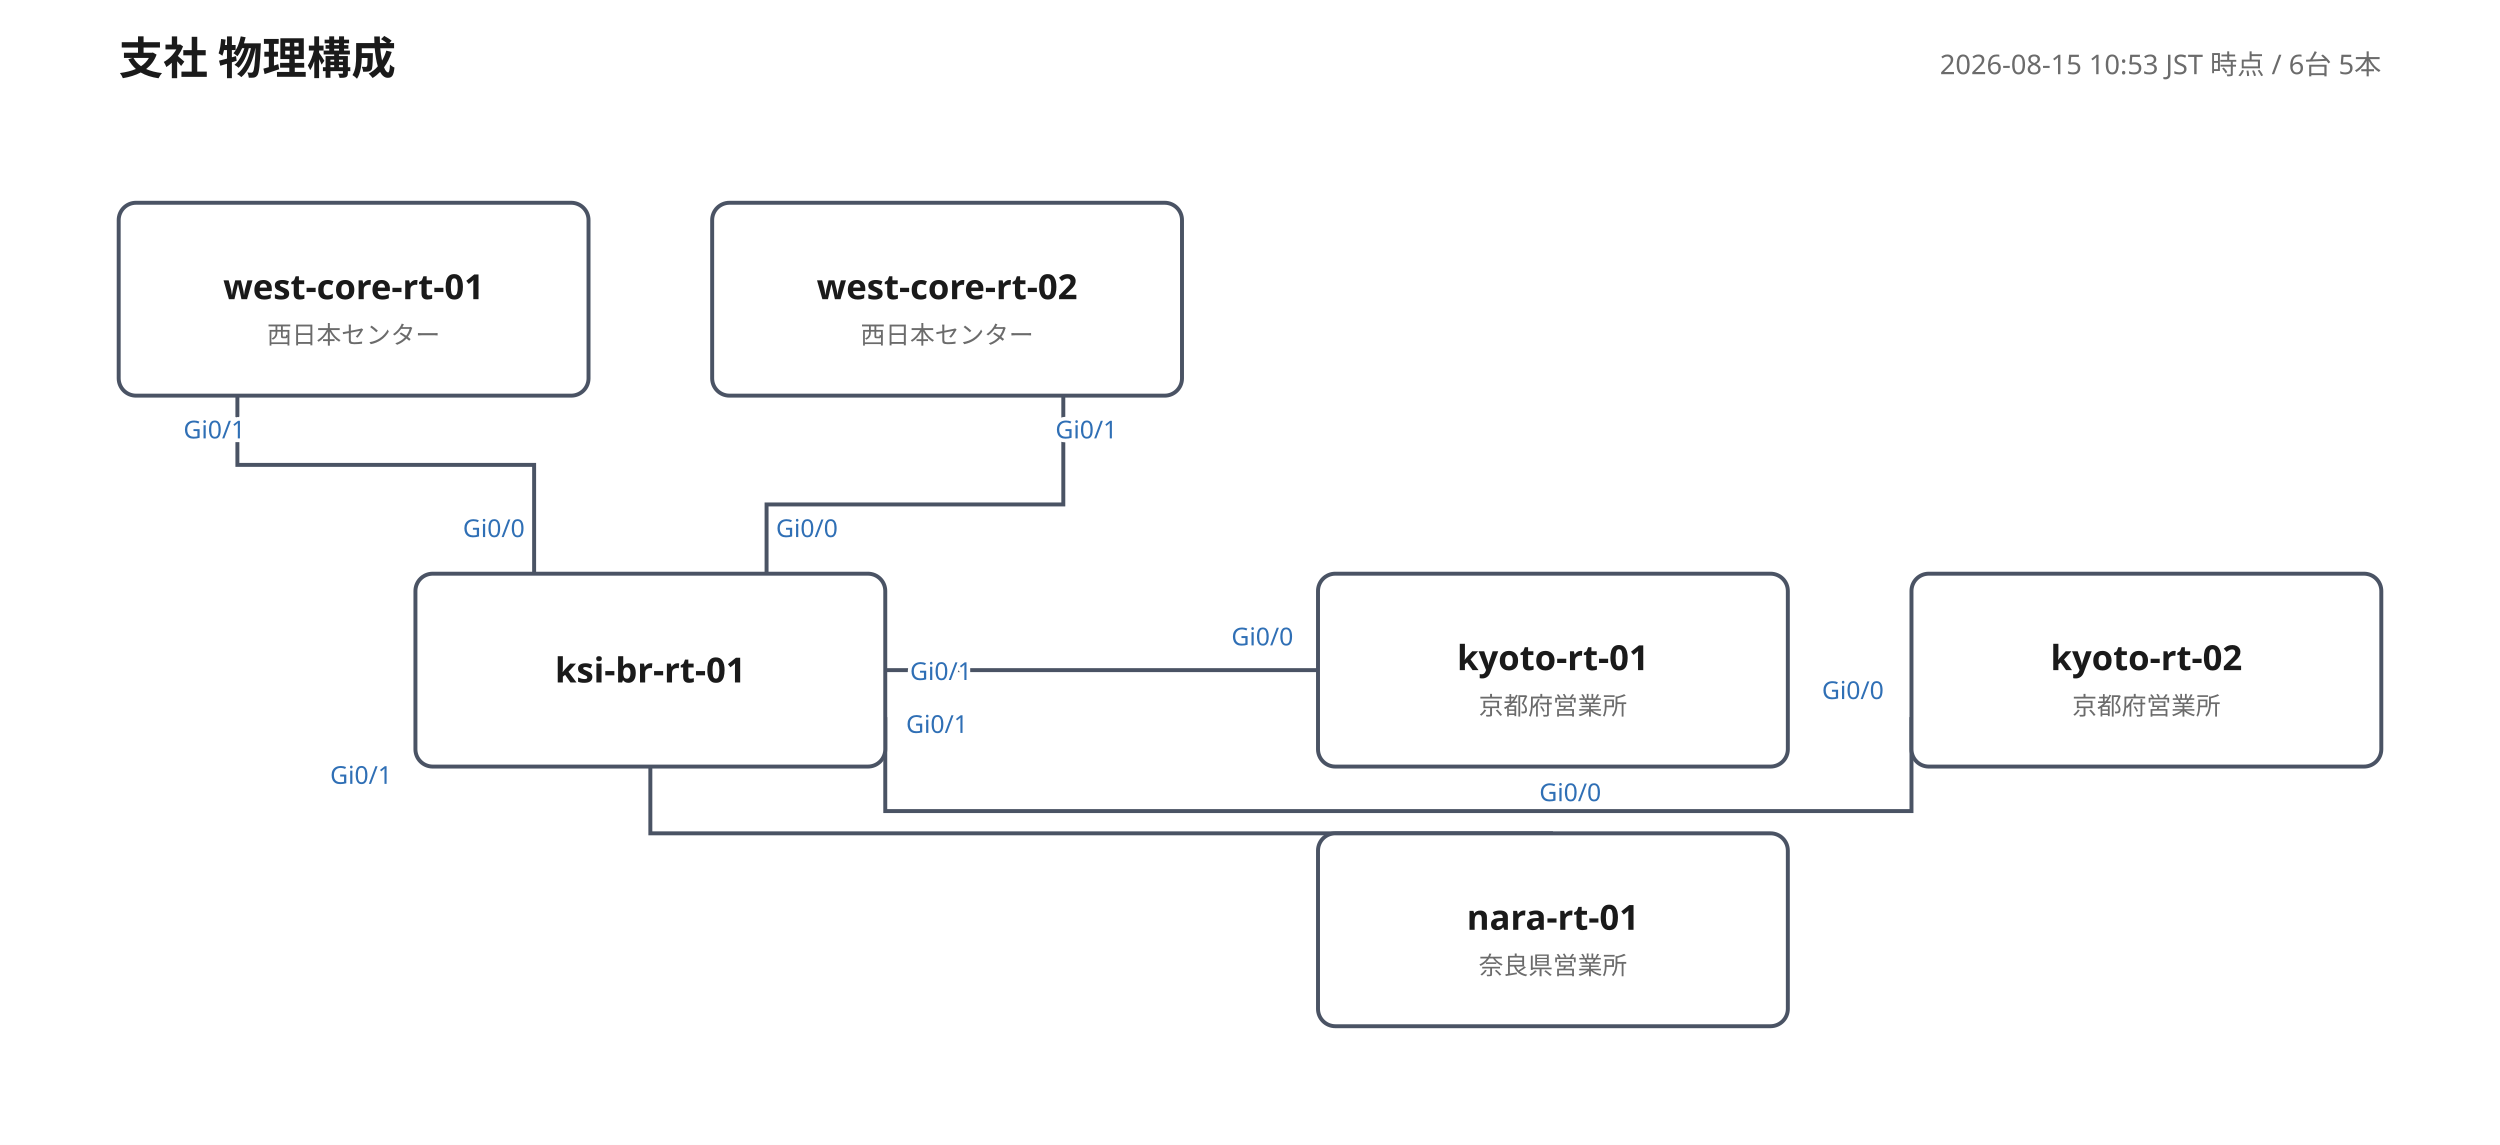
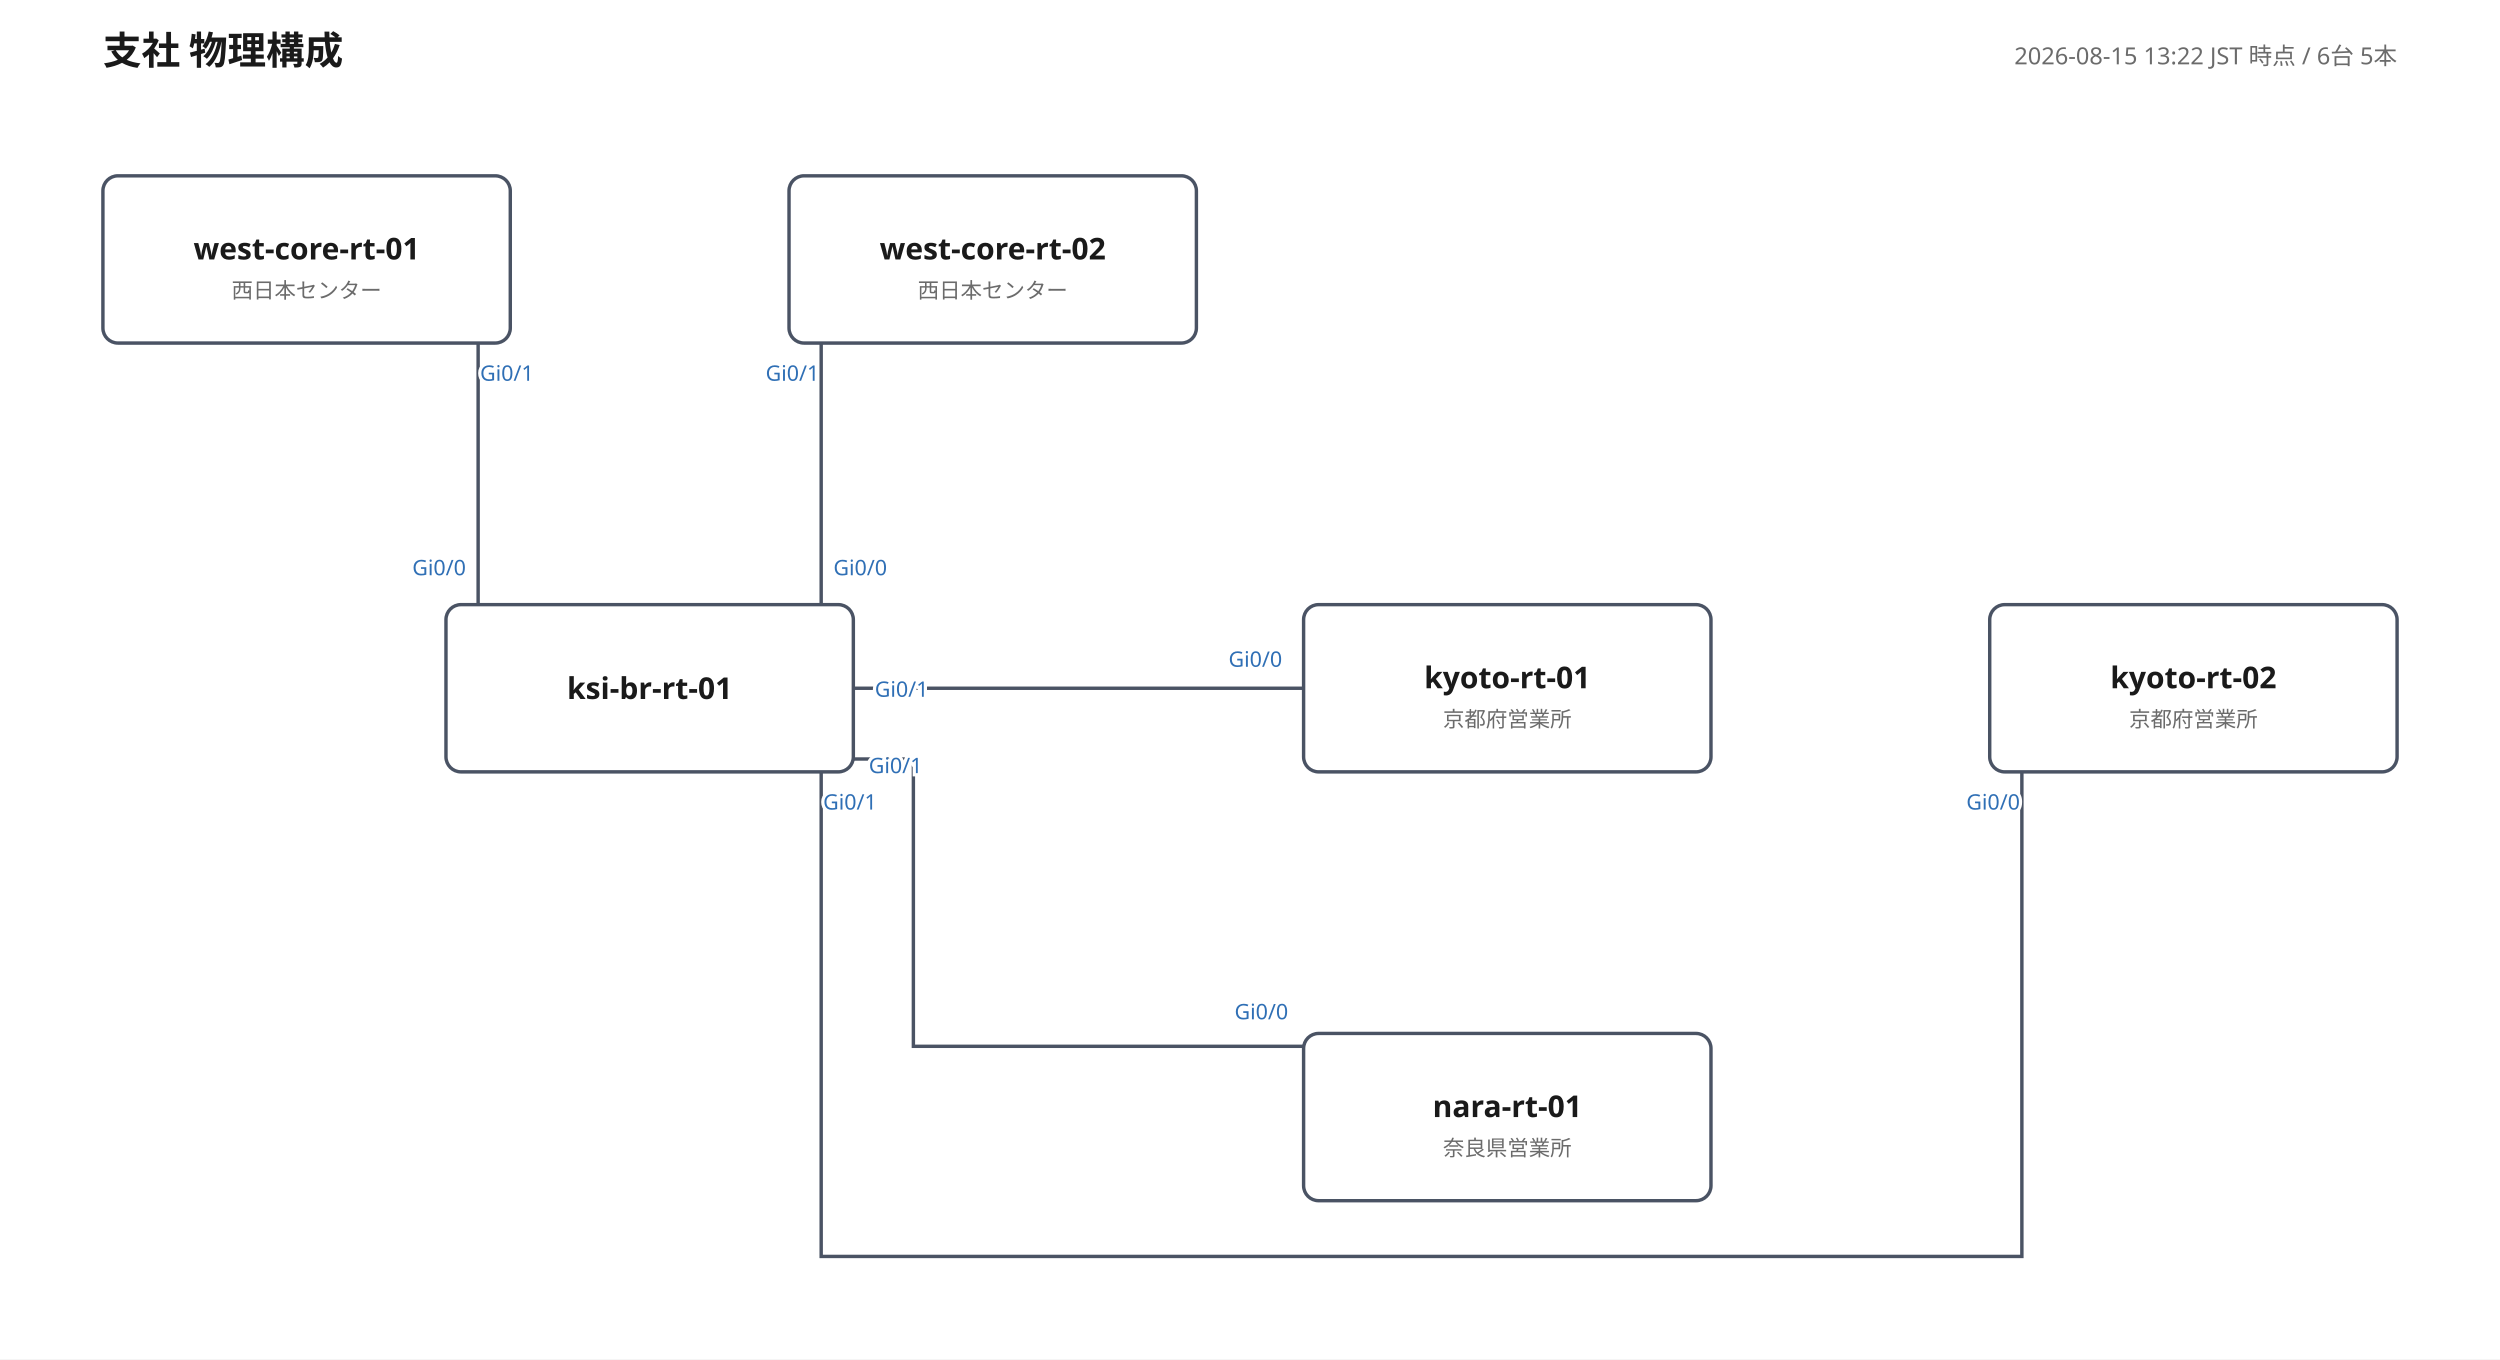
- <svg xmlns="http://www.w3.org/2000/svg" width="1011" height="463" viewBox="0 0 1011 463" font-family="'Yu Gothic', 'Hiragino Kaku Gothic ProN', Meiryo, 'Noto Sans JP', sans-serif">
+ <svg xmlns="http://www.w3.org/2000/svg" width="1166" height="634" viewBox="0 0 1166 634" font-family="'Yu Gothic', 'Hiragino Kaku Gothic ProN', Meiryo, 'Noto Sans JP', sans-serif">
  <rect width="100%" height="100%" fill="#ffffff" />
  <text x="48" y="30" font-size="18" font-weight="700" fill="#1a1a1a">支社 物理構成</text>
-   <text x="963" y="30" font-size="11" fill="#6b6b6b" text-anchor="end">2026-08-15 10:53 JST 時点 / 6台 5本</text>
-   <polyline points="216,232 216,188 96,188 96,160" fill="none" stroke="#4a5364" stroke-width="1.6" />
-   <text class="port-label" x="212.2" y="217.2" font-size="10" fill="#2f6fb5" text-anchor="end" paint-order="stroke" stroke="#ffffff" stroke-width="3">Gi0/0</text>
-   <text class="port-label" x="99.2" y="177.3" font-size="10" fill="#2f6fb5" text-anchor="end" paint-order="stroke" stroke="#ffffff" stroke-width="3">Gi0/1</text>
-   <polyline points="310,232 310,204 430,204 430,160" fill="none" stroke="#4a5364" stroke-width="1.6" />
-   <text class="port-label" x="313.8" y="217.2" font-size="10" fill="#2f6fb5" text-anchor="start" paint-order="stroke" stroke="#ffffff" stroke-width="3">Gi0/0</text>
-   <text class="port-label" x="426.8" y="177.3" font-size="10" fill="#2f6fb5" text-anchor="start" paint-order="stroke" stroke="#ffffff" stroke-width="3">Gi0/1</text>
-   <polyline points="533,271 497,271 497,271 386,271 358,271" fill="none" stroke="#4a5364" stroke-width="1.6" />
-   <text class="port-label" x="523.0" y="261.0" font-size="10" fill="#2f6fb5" text-anchor="end" paint-order="stroke" stroke="#ffffff" stroke-width="3">Gi0/0</text>
-   <text class="port-label" x="368.0" y="275.0" font-size="10" fill="#2f6fb5" text-anchor="start" paint-order="stroke" stroke="#ffffff" stroke-width="3">Gi0/1</text>
-   <polyline points="773,290 773,328 628,328 358,328 358,290" fill="none" stroke="#4a5364" stroke-width="1.6" />
-   <text class="port-label" x="761.8" y="282.7" font-size="10" fill="#2f6fb5" text-anchor="end" paint-order="stroke" stroke="#ffffff" stroke-width="3">Gi0/0</text>
-   <text class="port-label" x="366.4" y="296.4" font-size="10" fill="#2f6fb5" text-anchor="start" paint-order="stroke" stroke="#ffffff" stroke-width="3">Gi0/1</text>
-   <polyline points="628,337 263,337 263,310" fill="none" stroke="#4a5364" stroke-width="1.6" />
-   <text class="port-label" x="635.0" y="324.0" font-size="10" fill="#2f6fb5" text-anchor="middle" paint-order="stroke" stroke="#ffffff" stroke-width="3">Gi0/0</text>
-   <text class="port-label" x="146.0" y="317.0" font-size="10" fill="#2f6fb5" text-anchor="middle" paint-order="stroke" stroke="#ffffff" stroke-width="3">Gi0/1</text>
+   <text x="1118" y="30" font-size="11" fill="#6b6b6b" text-anchor="end">2026-08-15 13:22 JST 時点 / 6台 5本</text>
+   <polyline points="223,282 223,160" fill="none" stroke="#4a5364" stroke-width="1.6" />
+   <text class="port-label" x="217.3" y="268.3" font-size="10" fill="#2f6fb5" text-anchor="end" paint-order="stroke" stroke="#ffffff" stroke-width="3">Gi0/0</text>
+   <text class="port-label" x="223.9" y="177.6" font-size="10" fill="#2f6fb5" text-anchor="start" paint-order="stroke" stroke="#ffffff" stroke-width="3">Gi0/1</text>
+   <polyline points="383,282 383,160" fill="none" stroke="#4a5364" stroke-width="1.6" />
+   <text class="port-label" x="388.7" y="268.3" font-size="10" fill="#2f6fb5" text-anchor="start" paint-order="stroke" stroke="#ffffff" stroke-width="3">Gi0/0</text>
+   <text class="port-label" x="382.1" y="177.6" font-size="10" fill="#2f6fb5" text-anchor="end" paint-order="stroke" stroke="#ffffff" stroke-width="3">Gi0/1</text>
+   <polyline points="608,321 398,321" fill="none" stroke="#4a5364" stroke-width="1.6" />
+   <text class="port-label" x="598.0" y="311.0" font-size="10" fill="#2f6fb5" text-anchor="end" paint-order="stroke" stroke="#ffffff" stroke-width="3">Gi0/0</text>
+   <text class="port-label" x="408.0" y="325.0" font-size="10" fill="#2f6fb5" text-anchor="start" paint-order="stroke" stroke="#ffffff" stroke-width="3">Gi0/1</text>
+   <polyline points="943,360 943,586 383,586 383,360" fill="none" stroke="#4a5364" stroke-width="1.6" />
+   <text class="port-label" x="942.1" y="377.6" font-size="10" fill="#2f6fb5" text-anchor="end" paint-order="stroke" stroke="#ffffff" stroke-width="3">Gi0/0</text>
+   <text class="port-label" x="383.9" y="377.6" font-size="10" fill="#2f6fb5" text-anchor="start" paint-order="stroke" stroke="#ffffff" stroke-width="3">Gi0/1</text>
+   <polyline points="608,488 426,488 426,354 398,354" fill="none" stroke="#4a5364" stroke-width="1.6" />
+   <text class="port-label" x="600.8" y="475.4" font-size="10" fill="#2f6fb5" text-anchor="end" paint-order="stroke" stroke="#ffffff" stroke-width="3">Gi0/0</text>
+   <text class="port-label" x="405.2" y="360.6" font-size="10" fill="#2f6fb5" text-anchor="start" paint-order="stroke" stroke="#ffffff" stroke-width="3">Gi0/1</text>
  <g>
    <rect x="48" y="82" width="190" height="78" rx="7" fill="#ffffff" stroke="#4a5364" stroke-width="1.6" />
    <text x="143" y="121" font-size="14" font-weight="700" fill="#1a1a1a" text-anchor="middle">west-core-rt-01</text>
    <text x="143" y="139" font-size="10" fill="#6b6b6b" text-anchor="middle">西日本センター</text>
  </g>
  <g>
-     <rect x="288" y="82" width="190" height="78" rx="7" fill="#ffffff" stroke="#4a5364" stroke-width="1.6" />
-     <text x="383" y="121" font-size="14" font-weight="700" fill="#1a1a1a" text-anchor="middle">west-core-rt-02</text>
-     <text x="383" y="139" font-size="10" fill="#6b6b6b" text-anchor="middle">西日本センター</text>
+     <rect x="368" y="82" width="190" height="78" rx="7" fill="#ffffff" stroke="#4a5364" stroke-width="1.6" />
+     <text x="463" y="121" font-size="14" font-weight="700" fill="#1a1a1a" text-anchor="middle">west-core-rt-02</text>
+     <text x="463" y="139" font-size="10" fill="#6b6b6b" text-anchor="middle">西日本センター</text>
  </g>
  <g>
-     <rect x="168" y="232" width="190" height="78" rx="7" fill="#ffffff" stroke="#4a5364" stroke-width="1.6" />
-     <text x="263" y="276" font-size="14" font-weight="700" fill="#1a1a1a" text-anchor="middle">ksi-br-rt-01</text>
+     <rect x="208" y="282" width="190" height="78" rx="7" fill="#ffffff" stroke="#4a5364" stroke-width="1.6" />
+     <text x="303" y="326" font-size="14" font-weight="700" fill="#1a1a1a" text-anchor="middle">ksi-br-rt-01</text>
  </g>
  <g>
-     <rect x="533" y="232" width="190" height="78" rx="7" fill="#ffffff" stroke="#4a5364" stroke-width="1.6" />
-     <text x="628" y="271" font-size="14" font-weight="700" fill="#1a1a1a" text-anchor="middle">kyoto-rt-01</text>
-     <text x="628" y="289" font-size="10" fill="#6b6b6b" text-anchor="middle">京都府営業所</text>
+     <rect x="608" y="282" width="190" height="78" rx="7" fill="#ffffff" stroke="#4a5364" stroke-width="1.6" />
+     <text x="703" y="321" font-size="14" font-weight="700" fill="#1a1a1a" text-anchor="middle">kyoto-rt-01</text>
+     <text x="703" y="339" font-size="10" fill="#6b6b6b" text-anchor="middle">京都府営業所</text>
  </g>
  <g>
-     <rect x="773" y="232" width="190" height="78" rx="7" fill="#ffffff" stroke="#4a5364" stroke-width="1.6" />
-     <text x="868" y="271" font-size="14" font-weight="700" fill="#1a1a1a" text-anchor="middle">kyoto-rt-02</text>
-     <text x="868" y="289" font-size="10" fill="#6b6b6b" text-anchor="middle">京都府営業所</text>
+     <rect x="928" y="282" width="190" height="78" rx="7" fill="#ffffff" stroke="#4a5364" stroke-width="1.6" />
+     <text x="1023" y="321" font-size="14" font-weight="700" fill="#1a1a1a" text-anchor="middle">kyoto-rt-02</text>
+     <text x="1023" y="339" font-size="10" fill="#6b6b6b" text-anchor="middle">京都府営業所</text>
  </g>
  <g>
-     <rect x="533" y="337" width="190" height="78" rx="7" fill="#ffffff" stroke="#4a5364" stroke-width="1.6" />
-     <text x="628" y="376" font-size="14" font-weight="700" fill="#1a1a1a" text-anchor="middle">nara-rt-01</text>
-     <text x="628" y="394" font-size="10" fill="#6b6b6b" text-anchor="middle">奈良県営業所</text>
+     <rect x="608" y="482" width="190" height="78" rx="7" fill="#ffffff" stroke="#4a5364" stroke-width="1.6" />
+     <text x="703" y="521" font-size="14" font-weight="700" fill="#1a1a1a" text-anchor="middle">nara-rt-01</text>
+     <text x="703" y="539" font-size="10" fill="#6b6b6b" text-anchor="middle">奈良県営業所</text>
  </g>
</svg>
